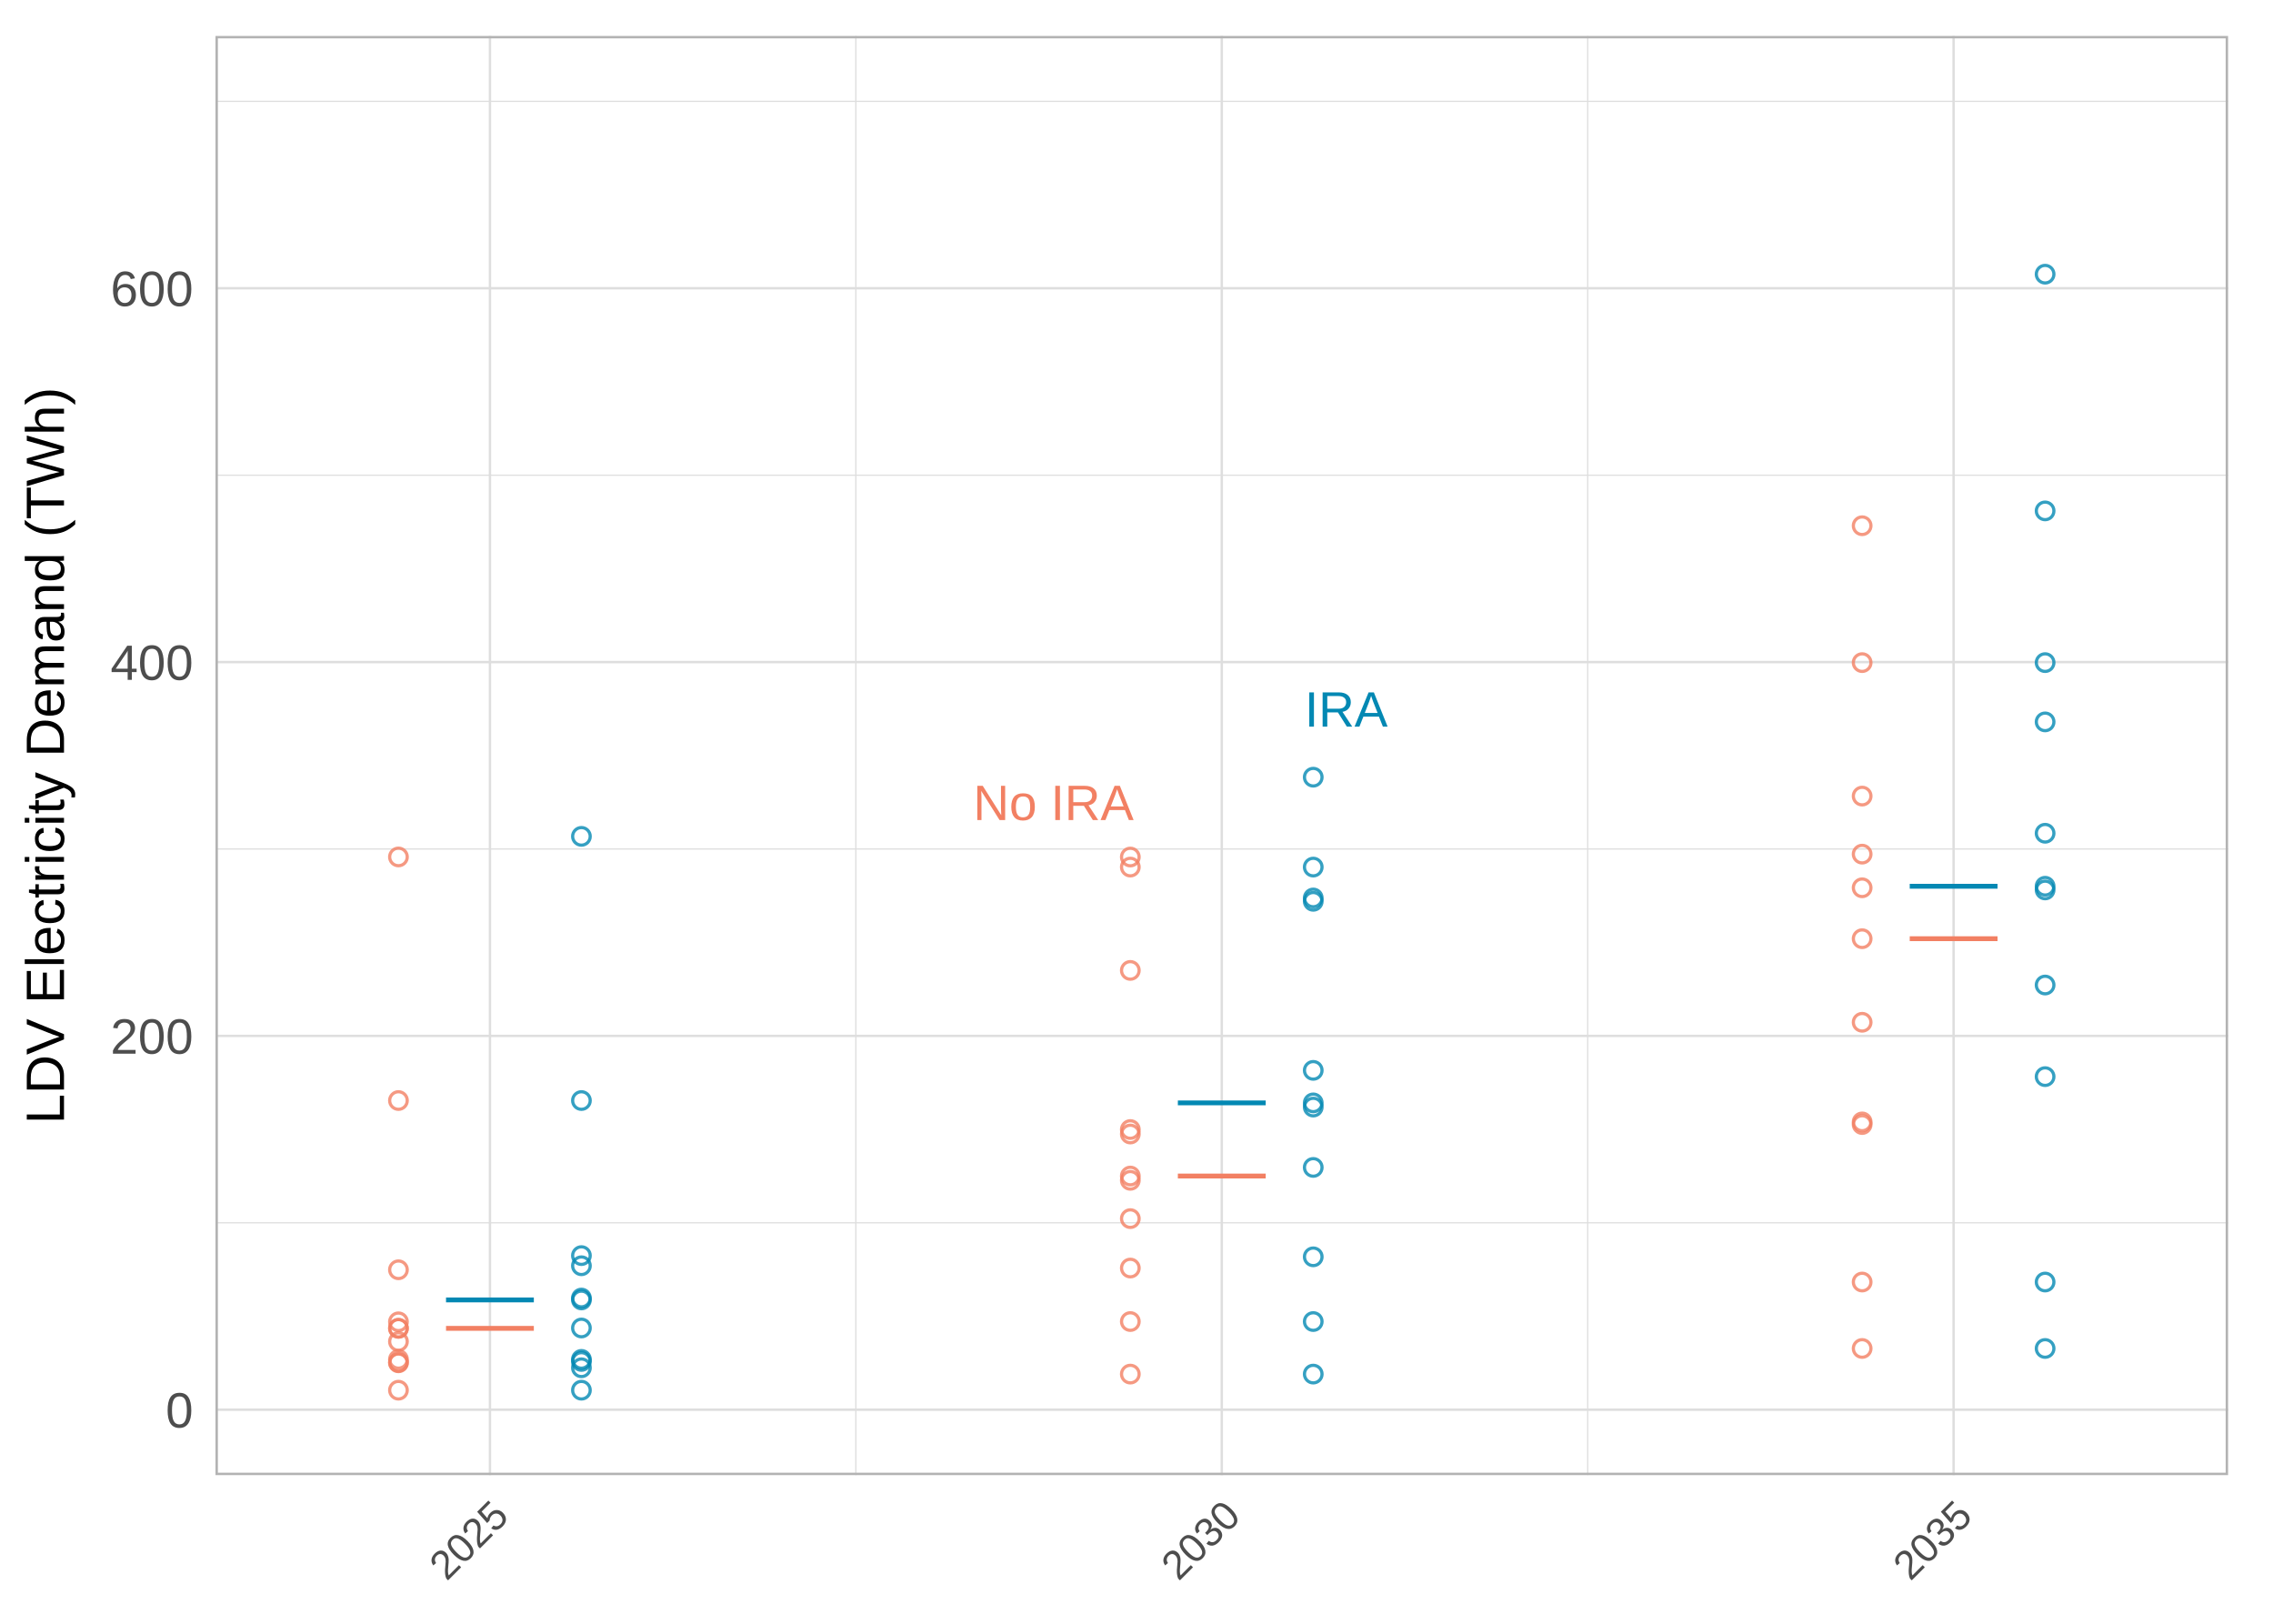
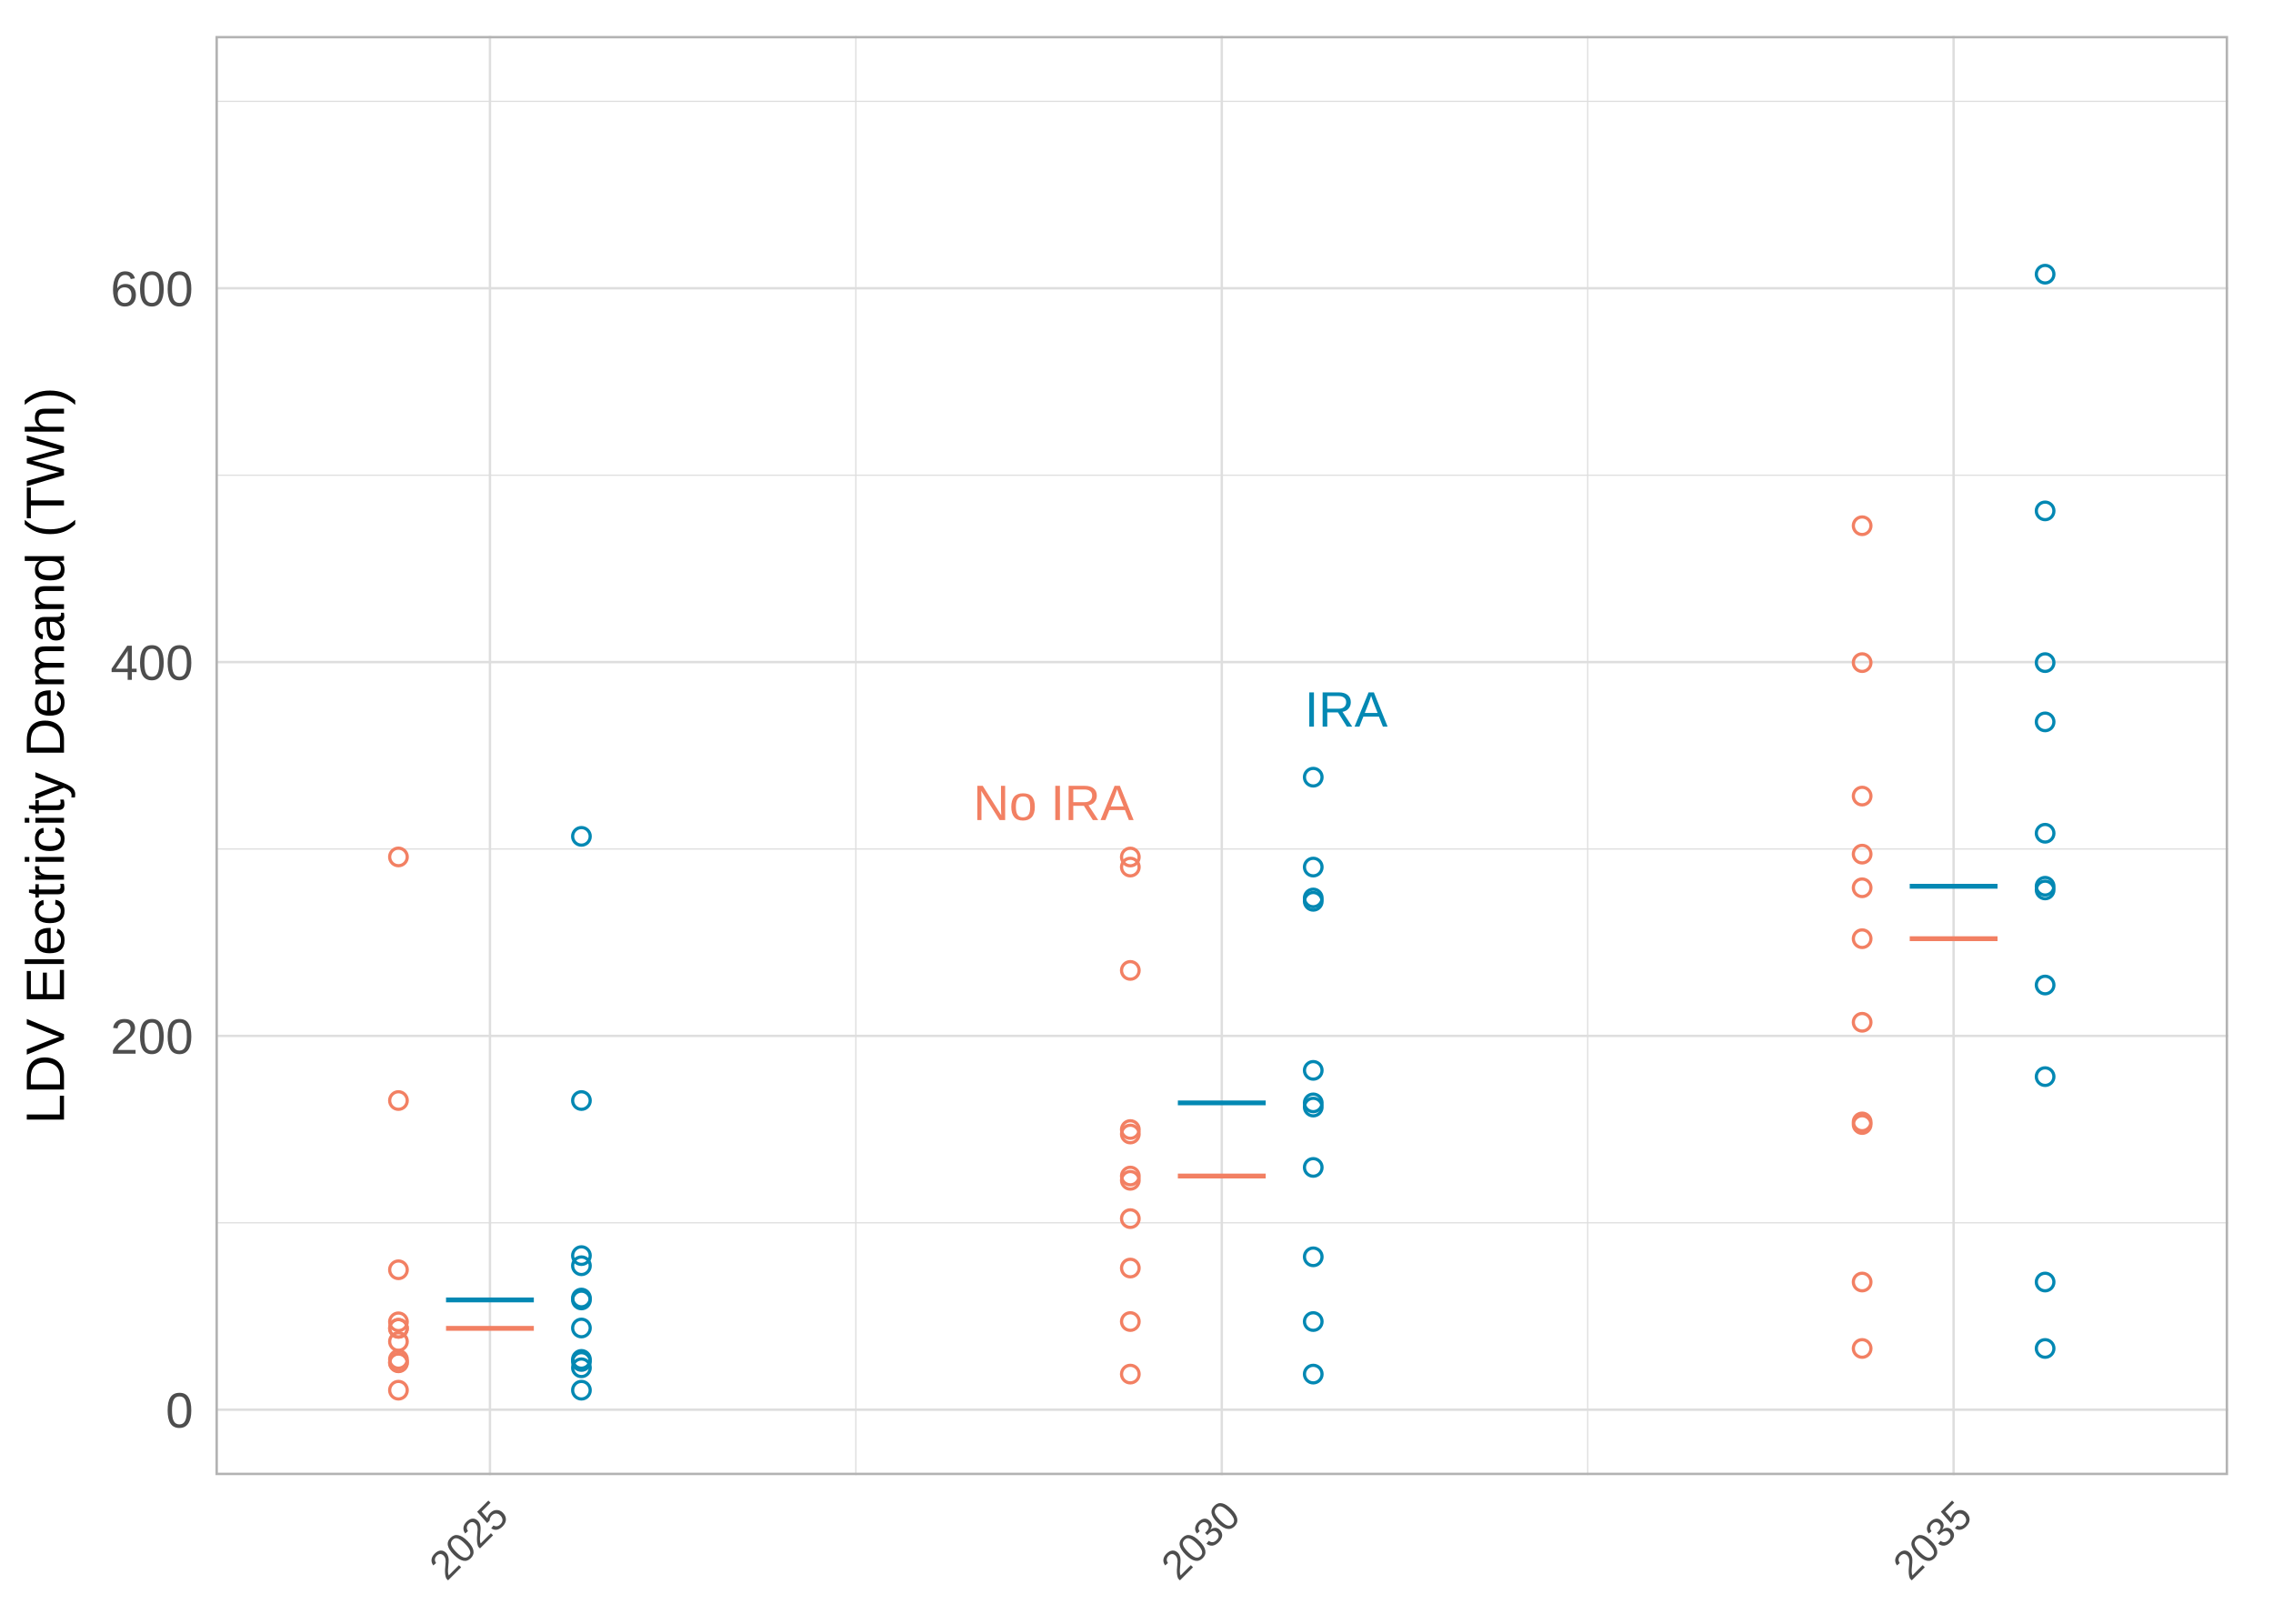
<svg xmlns="http://www.w3.org/2000/svg" class="svglite" width="504.00pt" height="360.00pt" viewBox="0 0 504.00 360.00">
  <defs>
    <style type="text/css">
    .svglite line, .svglite polyline, .svglite polygon, .svglite path, .svglite rect, .svglite circle {
      fill: none;
      stroke: #000000;
      stroke-linecap: round;
      stroke-linejoin: round;
      stroke-miterlimit: 10.00;
    }
    .svglite text {
      white-space: pre;
    }
  </style>
  </defs>
  <rect width="100%" height="100%" style="stroke: none; fill: #FFFFFF;" />
  <defs>
    <clipPath id="cpMC4wMHw1MDQuMDB8MC4wMHwzNjAuMDA=">
      <rect x="0.00" y="0.00" width="504.00" height="360.00" />
    </clipPath>
  </defs>
  <g clip-path="url(#cpMC4wMHw1MDQuMDB8MC4wMHwzNjAuMDA=)">
    <rect x="0" y="0.00" width="504.00" height="360.00" style="stroke-width: 1.07; stroke: #FFFFFF; fill: #FFFFFF;" />
  </g>
  <defs>
    <clipPath id="cpNDcuNzh8NDk0LjA0fDcuOTd8MzI3LjA1">
      <rect x="47.78" y="7.97" width="446.26" height="319.08" />
    </clipPath>
  </defs>
  <g clip-path="url(#cpNDcuNzh8NDk0LjA0fDcuOTd8MzI3LjA1)">
    <rect x="47.78" y="7.97" width="446.26" height="319.08" style="stroke-width: 1.07; stroke: none; fill: #FFFFFF;" />
    <polyline points="47.78,271.11 494.04,271.11 " style="stroke-width: 0.27; stroke: #DEDEDE; stroke-linecap: butt;" />
    <polyline points="47.78,188.23 494.04,188.23 " style="stroke-width: 0.27; stroke: #DEDEDE; stroke-linecap: butt;" />
    <polyline points="47.78,105.35 494.04,105.35 " style="stroke-width: 0.27; stroke: #DEDEDE; stroke-linecap: butt;" />
    <polyline points="47.78,22.47 494.04,22.47 " style="stroke-width: 0.27; stroke: #DEDEDE; stroke-linecap: butt;" />
    <polyline points="189.77,327.05 189.77,7.97 " style="stroke-width: 0.27; stroke: #DEDEDE; stroke-linecap: butt;" />
    <polyline points="352.05,327.05 352.05,7.97 " style="stroke-width: 0.27; stroke: #DEDEDE; stroke-linecap: butt;" />
    <polyline points="47.78,312.55 494.04,312.55 " style="stroke-width: 0.53; stroke: #DEDEDE; stroke-linecap: butt;" />
    <polyline points="47.78,229.67 494.04,229.67 " style="stroke-width: 0.53; stroke: #DEDEDE; stroke-linecap: butt;" />
    <polyline points="47.78,146.79 494.04,146.79 " style="stroke-width: 0.53; stroke: #DEDEDE; stroke-linecap: butt;" />
    <polyline points="47.78,63.91 494.04,63.91 " style="stroke-width: 0.53; stroke: #DEDEDE; stroke-linecap: butt;" />
    <polyline points="108.64,327.05 108.64,7.97 " style="stroke-width: 0.53; stroke: #DEDEDE; stroke-linecap: butt;" />
    <polyline points="270.91,327.05 270.91,7.97 " style="stroke-width: 0.53; stroke: #DEDEDE; stroke-linecap: butt;" />
    <polyline points="433.18,327.05 433.18,7.97 " style="stroke-width: 0.53; stroke: #DEDEDE; stroke-linecap: butt;" />
-     <circle cx="128.92" cy="294.43" r="1.95" style="stroke-width: 0.71; stroke: #0388B3; stroke-opacity: 0.80;" />
-     <circle cx="88.35" cy="294.51" r="1.95" style="stroke-width: 0.71; stroke: #F28063; stroke-opacity: 0.80;" />
-     <circle cx="128.92" cy="288.21" r="1.95" style="stroke-width: 0.71; stroke: #0388B3; stroke-opacity: 0.80;" />
-     <circle cx="88.35" cy="297.43" r="1.95" style="stroke-width: 0.71; stroke: #F28063; stroke-opacity: 0.80;" />
-     <circle cx="128.92" cy="280.63" r="1.95" style="stroke-width: 0.71; stroke: #0388B3; stroke-opacity: 0.80;" />
-     <circle cx="88.35" cy="294.49" r="1.95" style="stroke-width: 0.71; stroke: #F28063; stroke-opacity: 0.80;" />
-     <circle cx="128.92" cy="308.22" r="1.95" style="stroke-width: 0.71; stroke: #0388B3; stroke-opacity: 0.80;" />
-     <circle cx="88.35" cy="308.22" r="1.95" style="stroke-width: 0.71; stroke: #F28063; stroke-opacity: 0.80;" />
-     <circle cx="128.92" cy="244.00" r="1.95" style="stroke-width: 0.71; stroke: #0388B3; stroke-opacity: 0.80;" />
-     <circle cx="88.35" cy="244.00" r="1.95" style="stroke-width: 0.71; stroke: #F28063; stroke-opacity: 0.80;" />
-     <circle cx="128.92" cy="301.39" r="1.95" style="stroke-width: 0.71; stroke: #0388B3; stroke-opacity: 0.80;" />
-     <circle cx="88.35" cy="301.39" r="1.95" style="stroke-width: 0.71; stroke: #F28063; stroke-opacity: 0.80;" />
-     <circle cx="128.92" cy="185.43" r="1.95" style="stroke-width: 0.71; stroke: #0388B3; stroke-opacity: 0.80;" />
-     <circle cx="88.35" cy="189.99" r="1.95" style="stroke-width: 0.71; stroke: #F28063; stroke-opacity: 0.80;" />
-     <circle cx="128.92" cy="303.25" r="1.95" style="stroke-width: 0.71; stroke: #0388B3; stroke-opacity: 0.80;" />
-     <circle cx="88.35" cy="302.05" r="1.95" style="stroke-width: 0.71; stroke: #F28063; stroke-opacity: 0.80;" />
-     <circle cx="128.92" cy="287.79" r="1.95" style="stroke-width: 0.71; stroke: #0388B3; stroke-opacity: 0.80;" />
-     <circle cx="88.35" cy="293.06" r="1.95" style="stroke-width: 0.71; stroke: #F28063; stroke-opacity: 0.80;" />
-     <circle cx="128.92" cy="278.38" r="1.95" style="stroke-width: 0.71; stroke: #0388B3; stroke-opacity: 0.80;" />
-     <circle cx="88.35" cy="281.52" r="1.95" style="stroke-width: 0.71; stroke: #F28063; stroke-opacity: 0.80;" />
-     <circle cx="128.92" cy="301.85" r="1.95" style="stroke-width: 0.71; stroke: #0388B3; stroke-opacity: 0.80;" />
-     <circle cx="88.35" cy="302.15" r="1.95" style="stroke-width: 0.71; stroke: #F28063; stroke-opacity: 0.80;" />
-     <circle cx="291.19" cy="245.45" r="1.95" style="stroke-width: 0.71; stroke: #0388B3; stroke-opacity: 0.80;" />
-     <circle cx="250.63" cy="251.42" r="1.95" style="stroke-width: 0.71; stroke: #F28063; stroke-opacity: 0.80;" />
-     <circle cx="291.19" cy="237.31" r="1.95" style="stroke-width: 0.71; stroke: #0388B3; stroke-opacity: 0.80;" />
-     <circle cx="250.63" cy="270.18" r="1.95" style="stroke-width: 0.71; stroke: #F28063; stroke-opacity: 0.80;" />
-     <circle cx="291.19" cy="199.09" r="1.95" style="stroke-width: 0.71; stroke: #0388B3; stroke-opacity: 0.80;" />
-     <circle cx="250.63" cy="250.43" r="1.95" style="stroke-width: 0.71; stroke: #F28063; stroke-opacity: 0.80;" />
-     <circle cx="291.19" cy="304.65" r="1.95" style="stroke-width: 0.71; stroke: #0388B3; stroke-opacity: 0.80;" />
-     <circle cx="250.63" cy="304.65" r="1.95" style="stroke-width: 0.71; stroke: #F28063; stroke-opacity: 0.80;" />
-     <circle cx="291.19" cy="192.24" r="1.95" style="stroke-width: 0.71; stroke: #0388B3; stroke-opacity: 0.80;" />
-     <circle cx="250.63" cy="192.24" r="1.95" style="stroke-width: 0.71; stroke: #F28063; stroke-opacity: 0.80;" />
-     <circle cx="291.19" cy="293.00" r="1.95" style="stroke-width: 0.71; stroke: #0388B3; stroke-opacity: 0.80;" />
-     <circle cx="250.63" cy="293.00" r="1.95" style="stroke-width: 0.71; stroke: #F28063; stroke-opacity: 0.80;" />
-     <circle cx="291.19" cy="172.31" r="1.95" style="stroke-width: 0.71; stroke: #0388B3; stroke-opacity: 0.80;" />
-     <circle cx="250.63" cy="190.01" r="1.95" style="stroke-width: 0.71; stroke: #F28063; stroke-opacity: 0.80;" />
-     <circle cx="291.19" cy="278.65" r="1.95" style="stroke-width: 0.71; stroke: #0388B3; stroke-opacity: 0.80;" />
-     <circle cx="250.63" cy="281.14" r="1.95" style="stroke-width: 0.71; stroke: #F28063; stroke-opacity: 0.80;" />
-     <circle cx="291.19" cy="244.52" r="1.95" style="stroke-width: 0.71; stroke: #0388B3; stroke-opacity: 0.80;" />
-     <circle cx="250.63" cy="261.69" r="1.95" style="stroke-width: 0.71; stroke: #F28063; stroke-opacity: 0.80;" />
-     <circle cx="291.19" cy="199.83" r="1.95" style="stroke-width: 0.71; stroke: #0388B3; stroke-opacity: 0.80;" />
-     <circle cx="250.63" cy="215.15" r="1.95" style="stroke-width: 0.71; stroke: #F28063; stroke-opacity: 0.80;" />
-     <circle cx="291.19" cy="258.83" r="1.95" style="stroke-width: 0.71; stroke: #0388B3; stroke-opacity: 0.80;" />
-     <circle cx="250.63" cy="260.74" r="1.95" style="stroke-width: 0.71; stroke: #F28063; stroke-opacity: 0.80;" />
-     <circle cx="453.47" cy="184.74" r="1.95" style="stroke-width: 0.71; stroke: #0388B3; stroke-opacity: 0.80;" />
-     <circle cx="412.90" cy="196.83" r="1.95" style="stroke-width: 0.71; stroke: #F28063; stroke-opacity: 0.80;" />
-     <circle cx="453.47" cy="218.39" r="1.95" style="stroke-width: 0.71; stroke: #0388B3; stroke-opacity: 0.80;" />
-     <circle cx="412.90" cy="249.32" r="1.95" style="stroke-width: 0.71; stroke: #F28063; stroke-opacity: 0.80;" />
-     <circle cx="453.47" cy="113.27" r="1.95" style="stroke-width: 0.71; stroke: #0388B3; stroke-opacity: 0.80;" />
-     <circle cx="412.90" cy="176.50" r="1.95" style="stroke-width: 0.71; stroke: #F28063; stroke-opacity: 0.80;" />
-     <circle cx="453.47" cy="298.97" r="1.95" style="stroke-width: 0.71; stroke: #0388B3; stroke-opacity: 0.80;" />
-     <circle cx="412.90" cy="298.97" r="1.95" style="stroke-width: 0.71; stroke: #F28063; stroke-opacity: 0.80;" />
-     <circle cx="453.47" cy="146.91" r="1.95" style="stroke-width: 0.71; stroke: #0388B3; stroke-opacity: 0.80;" />
-     <circle cx="412.90" cy="146.91" r="1.95" style="stroke-width: 0.71; stroke: #F28063; stroke-opacity: 0.80;" />
-     <circle cx="453.47" cy="284.24" r="1.95" style="stroke-width: 0.71; stroke: #0388B3; stroke-opacity: 0.80;" />
-     <circle cx="412.90" cy="284.24" r="1.95" style="stroke-width: 0.71; stroke: #F28063; stroke-opacity: 0.80;" />
-     <circle cx="453.47" cy="160.05" r="1.95" style="stroke-width: 0.71; stroke: #0388B3; stroke-opacity: 0.80;" />
-     <circle cx="412.90" cy="189.37" r="1.95" style="stroke-width: 0.71; stroke: #F28063; stroke-opacity: 0.80;" />
-     <circle cx="453.47" cy="238.70" r="1.95" style="stroke-width: 0.71; stroke: #0388B3; stroke-opacity: 0.80;" />
-     <circle cx="412.90" cy="248.74" r="1.95" style="stroke-width: 0.71; stroke: #F28063; stroke-opacity: 0.80;" />
-     <circle cx="453.47" cy="197.31" r="1.95" style="stroke-width: 0.71; stroke: #0388B3; stroke-opacity: 0.80;" />
-     <circle cx="412.90" cy="226.65" r="1.95" style="stroke-width: 0.71; stroke: #F28063; stroke-opacity: 0.80;" />
-     <circle cx="453.47" cy="60.79" r="1.95" style="stroke-width: 0.71; stroke: #0388B3; stroke-opacity: 0.80;" />
-     <circle cx="412.90" cy="116.56" r="1.95" style="stroke-width: 0.71; stroke: #F28063; stroke-opacity: 0.80;" />
-     <circle cx="453.47" cy="196.49" r="1.95" style="stroke-width: 0.71; stroke: #0388B3; stroke-opacity: 0.80;" />
-     <circle cx="412.90" cy="208.12" r="1.95" style="stroke-width: 0.71; stroke: #F28063; stroke-opacity: 0.80;" />
+     <circle cx="128.92" cy="294.43" r="1.95" style="stroke-width: 0.71; stroke: #0388B3;" />
+     <circle cx="88.35" cy="294.51" r="1.95" style="stroke-width: 0.71; stroke: #F28063;" />
+     <circle cx="128.92" cy="288.21" r="1.95" style="stroke-width: 0.71; stroke: #0388B3;" />
+     <circle cx="88.35" cy="297.43" r="1.95" style="stroke-width: 0.71; stroke: #F28063;" />
+     <circle cx="128.92" cy="280.63" r="1.95" style="stroke-width: 0.71; stroke: #0388B3;" />
+     <circle cx="88.35" cy="294.49" r="1.95" style="stroke-width: 0.71; stroke: #F28063;" />
+     <circle cx="128.92" cy="308.22" r="1.95" style="stroke-width: 0.71; stroke: #0388B3;" />
+     <circle cx="88.35" cy="308.22" r="1.95" style="stroke-width: 0.71; stroke: #F28063;" />
+     <circle cx="128.92" cy="244.00" r="1.95" style="stroke-width: 0.71; stroke: #0388B3;" />
+     <circle cx="88.35" cy="244.00" r="1.95" style="stroke-width: 0.71; stroke: #F28063;" />
+     <circle cx="128.92" cy="301.39" r="1.95" style="stroke-width: 0.71; stroke: #0388B3;" />
+     <circle cx="88.35" cy="301.39" r="1.95" style="stroke-width: 0.71; stroke: #F28063;" />
+     <circle cx="128.92" cy="185.43" r="1.95" style="stroke-width: 0.71; stroke: #0388B3;" />
+     <circle cx="88.35" cy="189.99" r="1.95" style="stroke-width: 0.71; stroke: #F28063;" />
+     <circle cx="128.92" cy="303.25" r="1.95" style="stroke-width: 0.71; stroke: #0388B3;" />
+     <circle cx="88.35" cy="302.05" r="1.95" style="stroke-width: 0.71; stroke: #F28063;" />
+     <circle cx="128.92" cy="287.79" r="1.95" style="stroke-width: 0.71; stroke: #0388B3;" />
+     <circle cx="88.35" cy="293.06" r="1.95" style="stroke-width: 0.71; stroke: #F28063;" />
+     <circle cx="128.92" cy="278.38" r="1.95" style="stroke-width: 0.71; stroke: #0388B3;" />
+     <circle cx="88.35" cy="281.52" r="1.95" style="stroke-width: 0.71; stroke: #F28063;" />
+     <circle cx="128.92" cy="301.85" r="1.95" style="stroke-width: 0.71; stroke: #0388B3;" />
+     <circle cx="88.35" cy="302.15" r="1.95" style="stroke-width: 0.71; stroke: #F28063;" />
+     <circle cx="291.19" cy="245.45" r="1.95" style="stroke-width: 0.71; stroke: #0388B3;" />
+     <circle cx="250.63" cy="251.42" r="1.95" style="stroke-width: 0.71; stroke: #F28063;" />
+     <circle cx="291.19" cy="237.31" r="1.95" style="stroke-width: 0.71; stroke: #0388B3;" />
+     <circle cx="250.63" cy="270.18" r="1.95" style="stroke-width: 0.71; stroke: #F28063;" />
+     <circle cx="291.19" cy="199.09" r="1.95" style="stroke-width: 0.71; stroke: #0388B3;" />
+     <circle cx="250.63" cy="250.43" r="1.95" style="stroke-width: 0.71; stroke: #F28063;" />
+     <circle cx="291.19" cy="304.65" r="1.95" style="stroke-width: 0.71; stroke: #0388B3;" />
+     <circle cx="250.63" cy="304.65" r="1.95" style="stroke-width: 0.71; stroke: #F28063;" />
+     <circle cx="291.19" cy="192.24" r="1.95" style="stroke-width: 0.71; stroke: #0388B3;" />
+     <circle cx="250.63" cy="192.24" r="1.95" style="stroke-width: 0.71; stroke: #F28063;" />
+     <circle cx="291.19" cy="293.00" r="1.95" style="stroke-width: 0.71; stroke: #0388B3;" />
+     <circle cx="250.63" cy="293.00" r="1.95" style="stroke-width: 0.71; stroke: #F28063;" />
+     <circle cx="291.19" cy="172.31" r="1.95" style="stroke-width: 0.71; stroke: #0388B3;" />
+     <circle cx="250.63" cy="190.01" r="1.95" style="stroke-width: 0.71; stroke: #F28063;" />
+     <circle cx="291.19" cy="278.65" r="1.95" style="stroke-width: 0.71; stroke: #0388B3;" />
+     <circle cx="250.63" cy="281.14" r="1.95" style="stroke-width: 0.71; stroke: #F28063;" />
+     <circle cx="291.19" cy="244.52" r="1.95" style="stroke-width: 0.71; stroke: #0388B3;" />
+     <circle cx="250.63" cy="261.69" r="1.95" style="stroke-width: 0.71; stroke: #F28063;" />
+     <circle cx="291.19" cy="199.83" r="1.95" style="stroke-width: 0.71; stroke: #0388B3;" />
+     <circle cx="250.63" cy="215.15" r="1.95" style="stroke-width: 0.71; stroke: #F28063;" />
+     <circle cx="291.19" cy="258.83" r="1.95" style="stroke-width: 0.71; stroke: #0388B3;" />
+     <circle cx="250.63" cy="260.74" r="1.95" style="stroke-width: 0.71; stroke: #F28063;" />
+     <circle cx="453.47" cy="184.74" r="1.95" style="stroke-width: 0.71; stroke: #0388B3;" />
+     <circle cx="412.90" cy="196.83" r="1.95" style="stroke-width: 0.71; stroke: #F28063;" />
+     <circle cx="453.47" cy="218.39" r="1.95" style="stroke-width: 0.71; stroke: #0388B3;" />
+     <circle cx="412.90" cy="249.32" r="1.95" style="stroke-width: 0.71; stroke: #F28063;" />
+     <circle cx="453.47" cy="113.27" r="1.95" style="stroke-width: 0.71; stroke: #0388B3;" />
+     <circle cx="412.90" cy="176.50" r="1.95" style="stroke-width: 0.71; stroke: #F28063;" />
+     <circle cx="453.47" cy="298.97" r="1.95" style="stroke-width: 0.71; stroke: #0388B3;" />
+     <circle cx="412.90" cy="298.97" r="1.95" style="stroke-width: 0.71; stroke: #F28063;" />
+     <circle cx="453.47" cy="146.91" r="1.95" style="stroke-width: 0.71; stroke: #0388B3;" />
+     <circle cx="412.90" cy="146.91" r="1.95" style="stroke-width: 0.71; stroke: #F28063;" />
+     <circle cx="453.47" cy="284.24" r="1.95" style="stroke-width: 0.71; stroke: #0388B3;" />
+     <circle cx="412.90" cy="284.24" r="1.95" style="stroke-width: 0.71; stroke: #F28063;" />
+     <circle cx="453.47" cy="160.05" r="1.95" style="stroke-width: 0.71; stroke: #0388B3;" />
+     <circle cx="412.90" cy="189.37" r="1.95" style="stroke-width: 0.71; stroke: #F28063;" />
+     <circle cx="453.47" cy="238.70" r="1.95" style="stroke-width: 0.71; stroke: #0388B3;" />
+     <circle cx="412.90" cy="248.74" r="1.95" style="stroke-width: 0.71; stroke: #F28063;" />
+     <circle cx="453.47" cy="197.31" r="1.95" style="stroke-width: 0.71; stroke: #0388B3;" />
+     <circle cx="412.90" cy="226.65" r="1.95" style="stroke-width: 0.71; stroke: #F28063;" />
+     <circle cx="453.47" cy="60.79" r="1.95" style="stroke-width: 0.71; stroke: #0388B3;" />
+     <circle cx="412.90" cy="116.56" r="1.95" style="stroke-width: 0.71; stroke: #F28063;" />
+     <circle cx="453.47" cy="196.49" r="1.95" style="stroke-width: 0.71; stroke: #0388B3;" />
+     <circle cx="412.90" cy="208.12" r="1.95" style="stroke-width: 0.71; stroke: #F28063;" />
    <line x1="423.45" y1="208.12" x2="442.92" y2="208.12" style="stroke-width: 1.07; stroke: #F28063; stroke-linecap: butt;" />
    <line x1="423.45" y1="196.49" x2="442.92" y2="196.49" style="stroke-width: 1.07; stroke: #0388B3; stroke-linecap: butt;" />
    <line x1="261.17" y1="260.74" x2="280.65" y2="260.74" style="stroke-width: 1.07; stroke: #F28063; stroke-linecap: butt;" />
    <line x1="261.17" y1="244.52" x2="280.65" y2="244.52" style="stroke-width: 1.07; stroke: #0388B3; stroke-linecap: butt;" />
    <line x1="98.90" y1="294.51" x2="118.37" y2="294.51" style="stroke-width: 1.07; stroke: #F28063; stroke-linecap: butt;" />
    <line x1="98.90" y1="288.21" x2="118.37" y2="288.21" style="stroke-width: 1.07; stroke: #0388B3; stroke-linecap: butt;" />
    <text x="233.59" y="181.82" text-anchor="middle" style="font-size: 11.04px;fill: #F28063; font-family: &quot;Arial&quot;;" textLength="35.55px" lengthAdjust="spacingAndGlyphs">No IRA</text>
    <text x="298.50" y="161.10" text-anchor="middle" style="font-size: 11.04px;fill: #0388B3; font-family: &quot;Arial&quot;;" textLength="18.39px" lengthAdjust="spacingAndGlyphs">IRA</text>
    <rect x="47.78" y="7.97" width="446.26" height="319.08" style="stroke-width: 1.07; stroke: #B3B3B3;" />
  </g>
  <g clip-path="url(#cpMC4wMHw1MDQuMDB8MC4wMHwzNjAuMDA=)">
    <text x="42.85" y="316.49" text-anchor="end" style="font-size: 11.00px;fill: #4D4D4D; font-family: &quot;Arial&quot;;" textLength="6.12px" lengthAdjust="spacingAndGlyphs">0</text>
    <text x="42.85" y="233.61" text-anchor="end" style="font-size: 11.00px;fill: #4D4D4D; font-family: &quot;Arial&quot;;" textLength="18.36px" lengthAdjust="spacingAndGlyphs">200</text>
    <text x="42.85" y="150.73" text-anchor="end" style="font-size: 11.00px;fill: #4D4D4D; font-family: &quot;Arial&quot;;" textLength="18.36px" lengthAdjust="spacingAndGlyphs">400</text>
    <text x="42.85" y="67.85" text-anchor="end" style="font-size: 11.00px;fill: #4D4D4D; font-family: &quot;Arial&quot;;" textLength="18.36px" lengthAdjust="spacingAndGlyphs">600</text>
    <text transform="translate(113.19,336.54) rotate(-45)" text-anchor="end" style="font-size: 9.00px;fill: #4D4D4D; font-family: &quot;Arial&quot;;" textLength="20.02px" lengthAdjust="spacingAndGlyphs">2025</text>
    <text transform="translate(275.47,336.54) rotate(-45)" text-anchor="end" style="font-size: 9.00px;fill: #4D4D4D; font-family: &quot;Arial&quot;;" textLength="20.02px" lengthAdjust="spacingAndGlyphs">2030</text>
    <text transform="translate(437.74,336.54) rotate(-45)" text-anchor="end" style="font-size: 9.00px;fill: #4D4D4D; font-family: &quot;Arial&quot;;" textLength="20.02px" lengthAdjust="spacingAndGlyphs">2035</text>
    <text transform="translate(14.19,249.21) rotate(-90)" style="font-size: 12.00px; font-family: &quot;Arial&quot;;" textLength="163.39px" lengthAdjust="spacingAndGlyphs">LDV Electricity Demand (TWh)</text>
  </g>
</svg>
